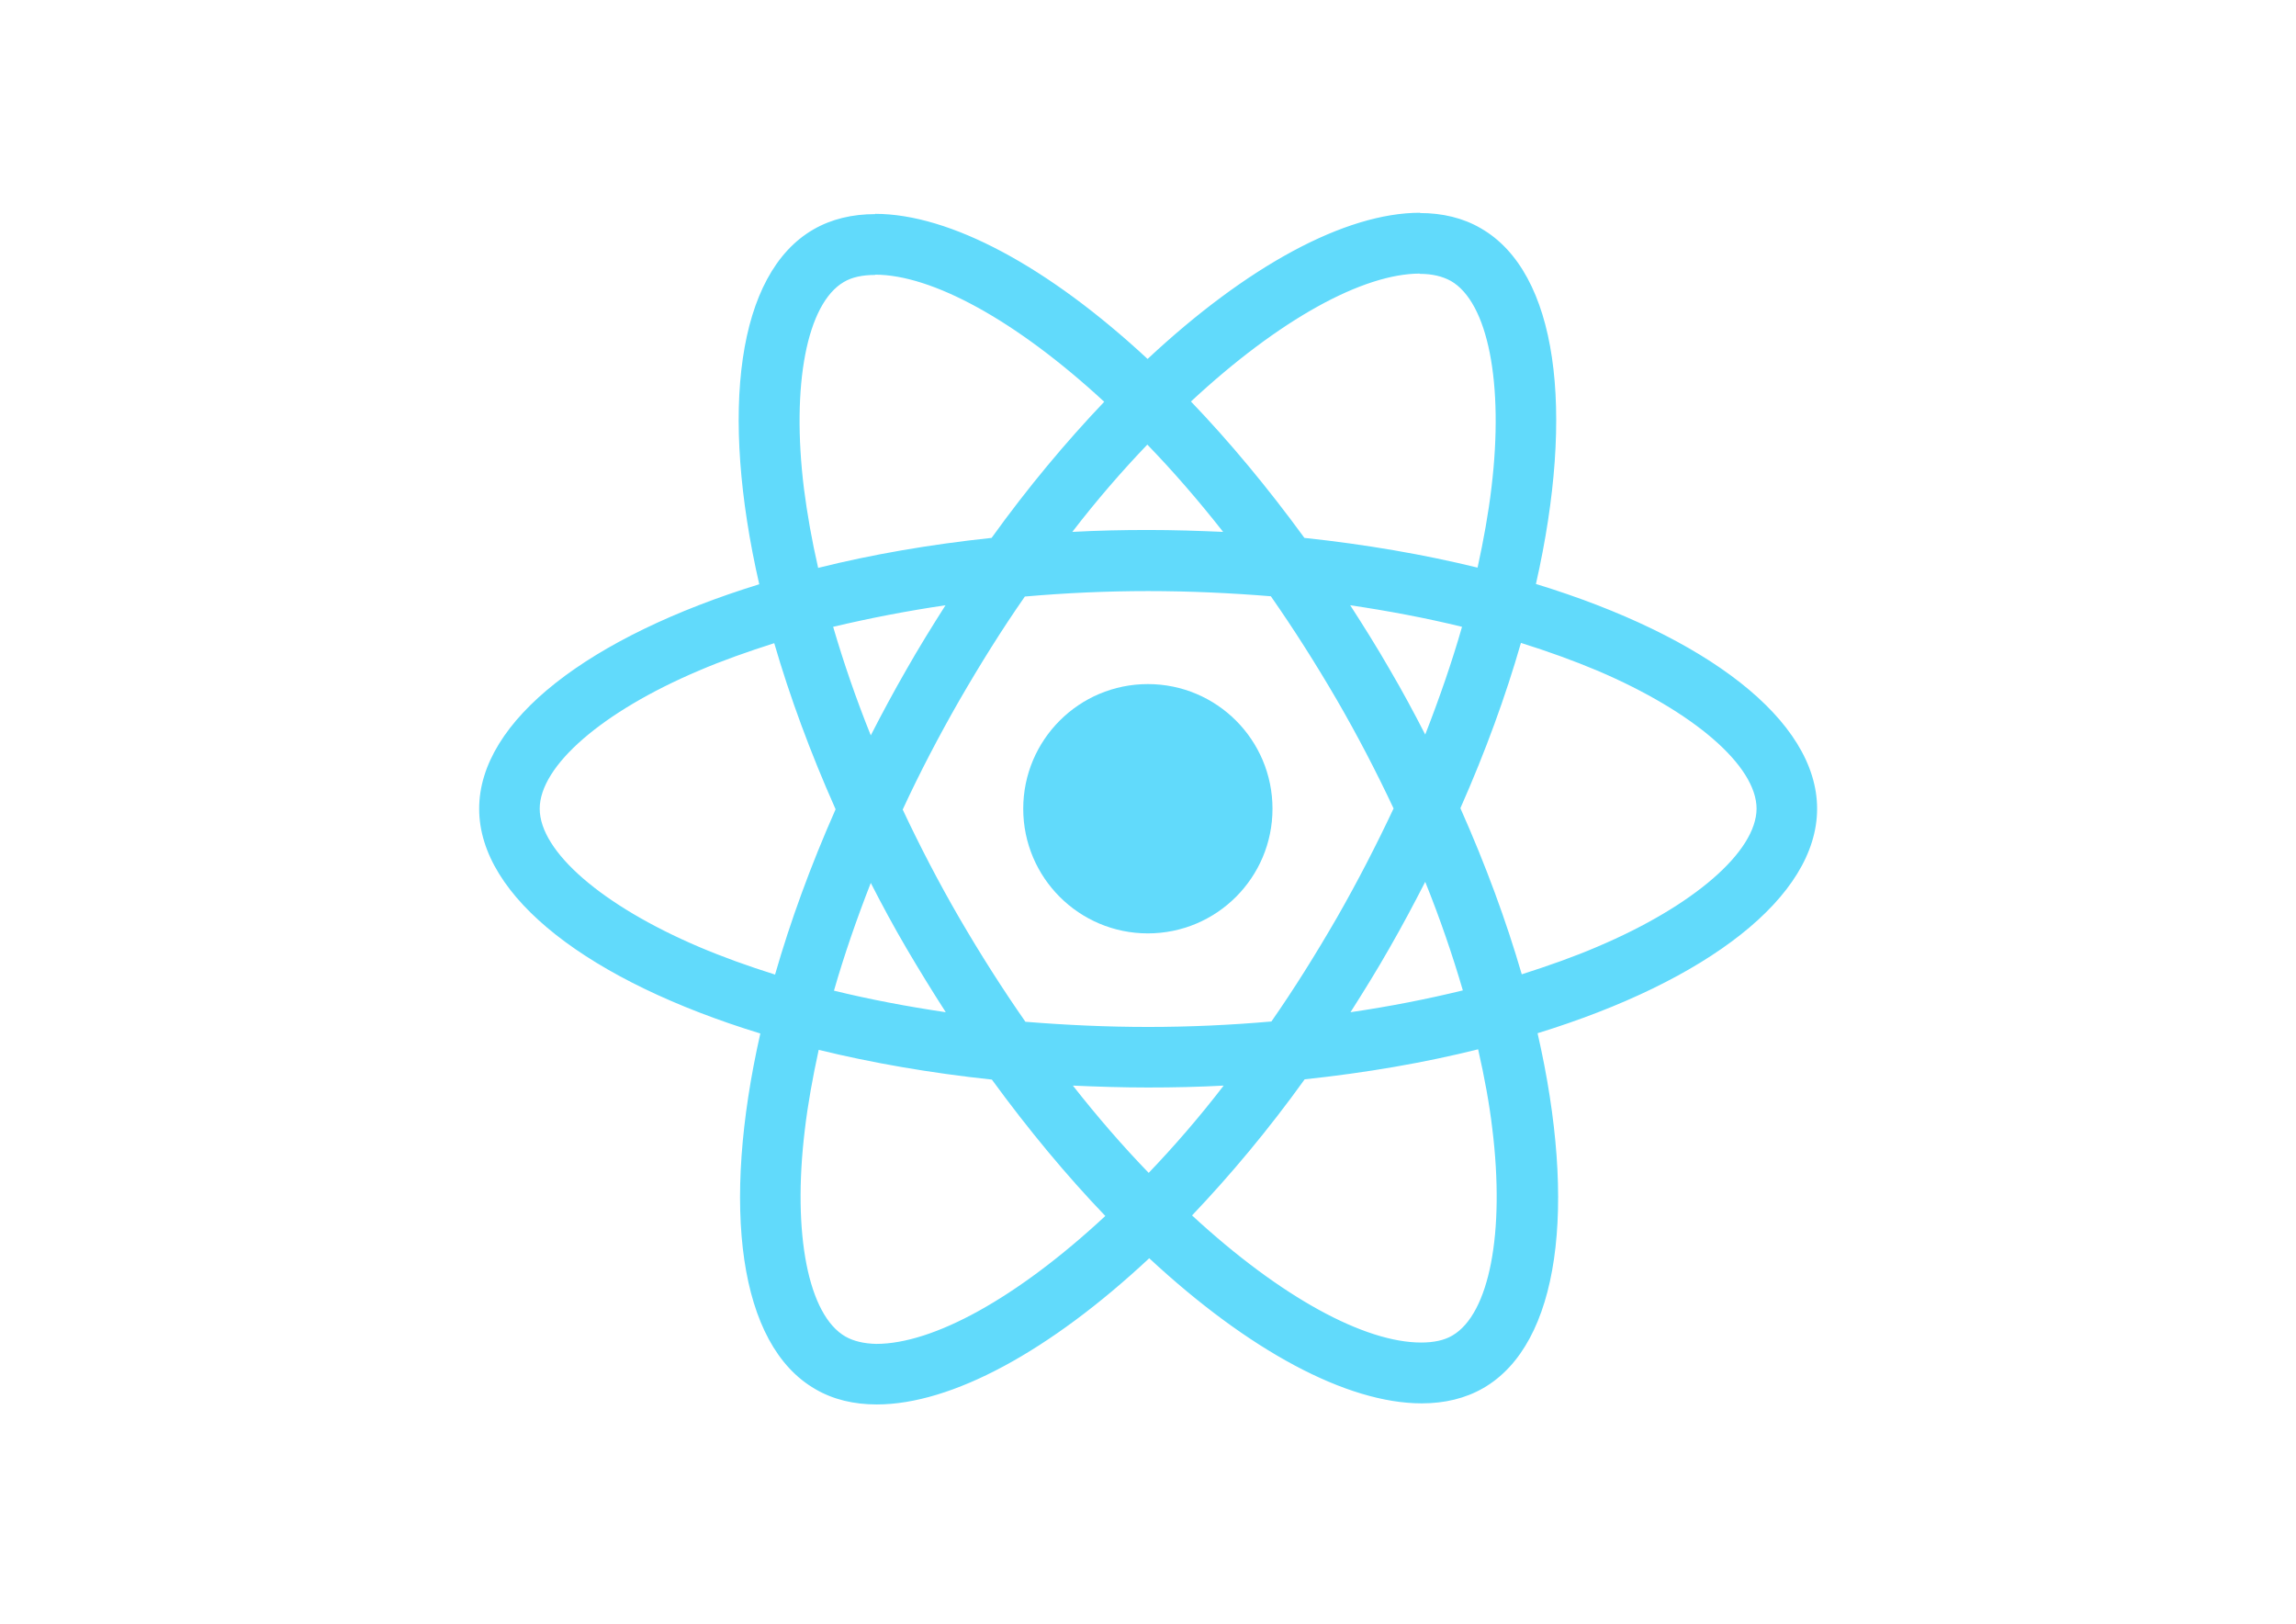
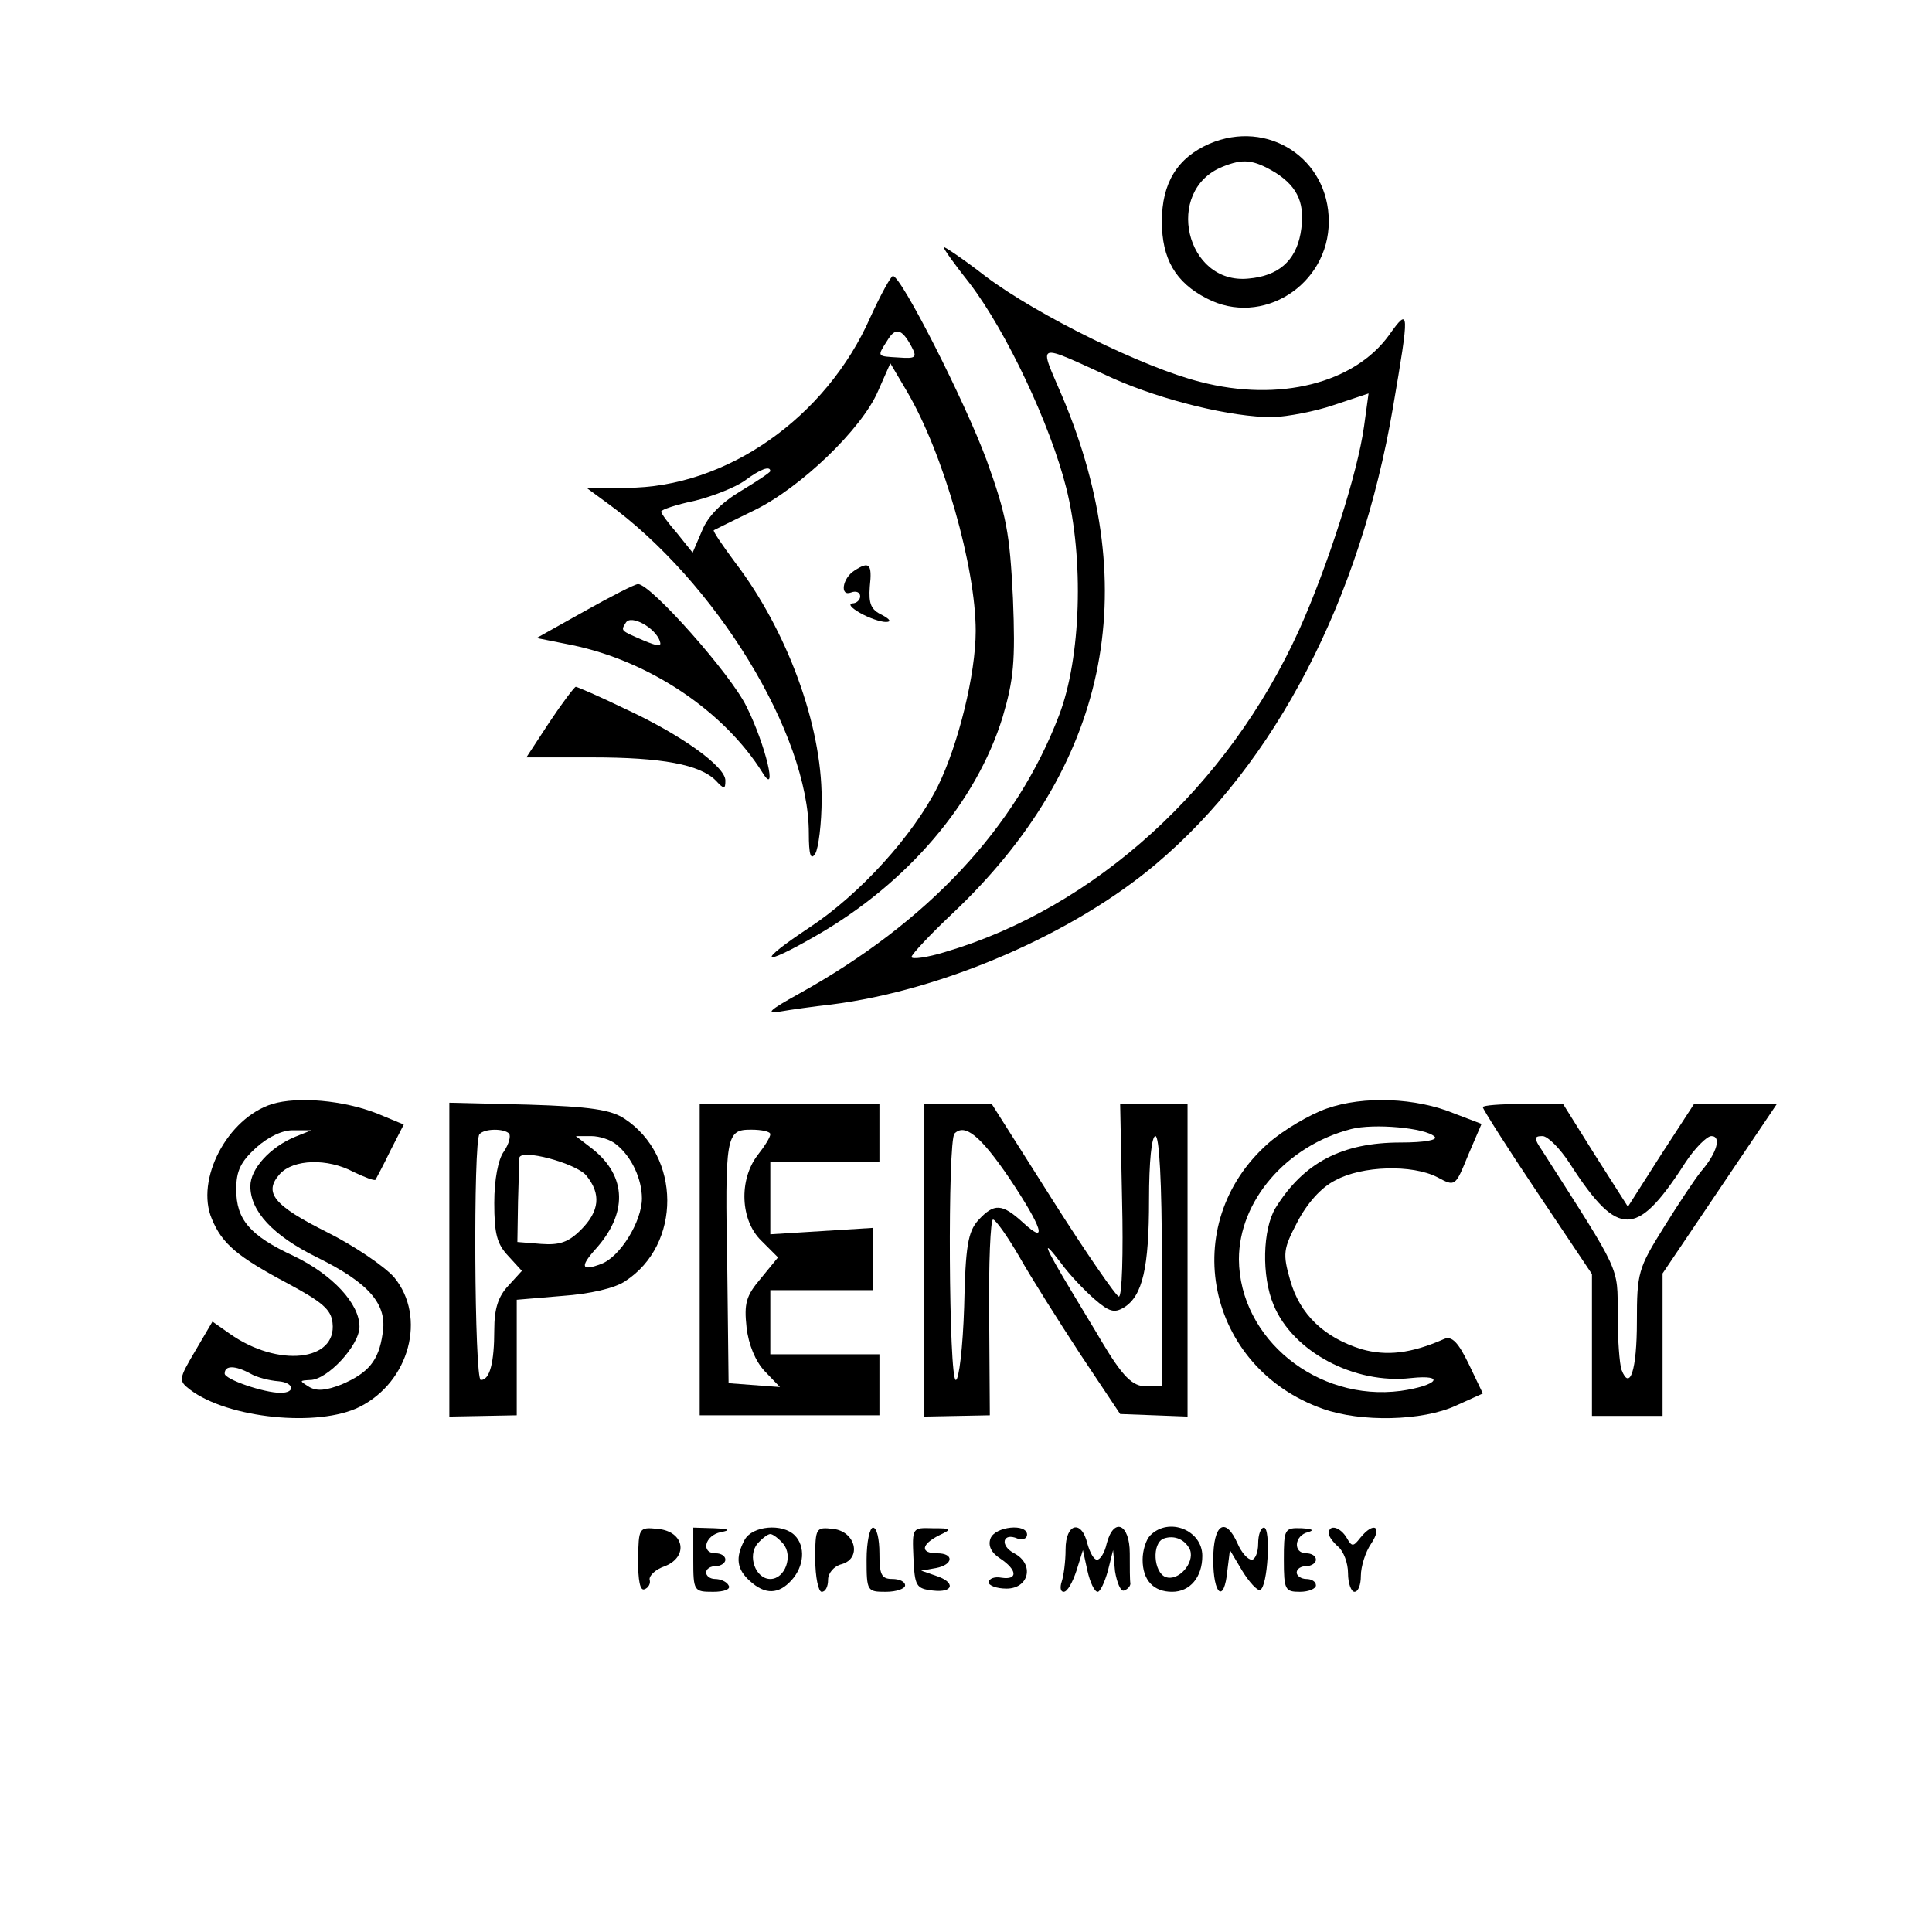
- <svg xmlns="http://www.w3.org/2000/svg" viewBox="0 0 841.9 595.3">
-   <g fill="#61DAFB">
-     <path d="M666.3 296.5c0-32.5-40.7-63.3-103.1-82.4 14.4-63.6 8-114.2-20.2-130.4-6.5-3.8-14.1-5.6-22.4-5.6v22.3c4.6 0 8.3.9 11.4 2.6 13.6 7.8 19.5 37.5 14.9 75.7-1.1 9.4-2.9 19.3-5.1 29.4-19.6-4.8-41-8.5-63.5-10.9-13.5-18.5-27.5-35.3-41.6-50 32.6-30.3 63.2-46.9 84-46.9V78c-27.5 0-63.5 19.6-99.9 53.6-36.4-33.8-72.4-53.2-99.9-53.2v22.3c20.7 0 51.4 16.5 84 46.6-14 14.7-28 31.4-41.3 49.9-22.6 2.4-44 6.1-63.6 11-2.3-10-4-19.7-5.2-29-4.7-38.2 1.1-67.9 14.6-75.8 3-1.8 6.9-2.6 11.5-2.6V78.5c-8.4 0-16 1.8-22.6 5.6-28.1 16.2-34.4 66.7-19.9 130.1-62.2 19.2-102.7 49.9-102.7 82.3 0 32.5 40.7 63.3 103.1 82.4-14.4 63.6-8 114.2 20.2 130.4 6.5 3.8 14.1 5.6 22.5 5.6 27.5 0 63.5-19.6 99.9-53.6 36.4 33.8 72.4 53.2 99.9 53.2 8.4 0 16-1.8 22.6-5.6 28.1-16.2 34.4-66.7 19.9-130.1 62-19.1 102.5-49.9 102.5-82.3zm-130.2-66.7c-3.7 12.9-8.3 26.2-13.5 39.5-4.1-8-8.4-16-13.1-24-4.6-8-9.5-15.8-14.4-23.4 14.2 2.1 27.9 4.7 41 7.9zm-45.8 106.5c-7.8 13.5-15.8 26.3-24.1 38.2-14.9 1.3-30 2-45.2 2-15.1 0-30.2-.7-45-1.9-8.3-11.9-16.4-24.6-24.2-38-7.6-13.1-14.5-26.4-20.8-39.8 6.2-13.4 13.2-26.8 20.7-39.9 7.8-13.5 15.8-26.3 24.1-38.2 14.9-1.3 30-2 45.2-2 15.1 0 30.2.7 45 1.9 8.3 11.9 16.4 24.6 24.2 38 7.6 13.1 14.5 26.4 20.8 39.8-6.3 13.4-13.2 26.8-20.7 39.9zm32.3-13c5.4 13.4 10 26.8 13.8 39.8-13.1 3.2-26.9 5.9-41.2 8 4.9-7.7 9.8-15.6 14.4-23.7 4.6-8 8.9-16.1 13-24.1zM421.2 430c-9.3-9.6-18.6-20.3-27.8-32 9 .4 18.2.7 27.5.7 9.4 0 18.7-.2 27.8-.7-9 11.7-18.3 22.4-27.5 32zm-74.4-58.9c-14.2-2.1-27.9-4.7-41-7.9 3.7-12.9 8.3-26.2 13.5-39.5 4.1 8 8.4 16 13.1 24 4.7 8 9.5 15.8 14.4 23.4zM420.7 163c9.3 9.6 18.6 20.3 27.8 32-9-.4-18.2-.7-27.5-.7-9.4 0-18.7.2-27.8.7 9-11.7 18.3-22.4 27.5-32zm-74 58.9c-4.9 7.7-9.8 15.6-14.4 23.7-4.6 8-8.9 16-13 24-5.4-13.4-10-26.8-13.8-39.8 13.1-3.1 26.9-5.8 41.2-7.9zm-90.5 125.2c-35.4-15.1-58.3-34.9-58.3-50.6 0-15.7 22.9-35.6 58.3-50.6 8.6-3.7 18-7 27.7-10.1 5.7 19.6 13.2 40 22.5 60.9-9.2 20.8-16.6 41.1-22.2 60.6-9.9-3.1-19.3-6.5-28-10.2zM310 490c-13.6-7.8-19.5-37.5-14.9-75.7 1.1-9.4 2.9-19.3 5.1-29.4 19.6 4.8 41 8.5 63.5 10.9 13.5 18.5 27.5 35.3 41.6 50-32.6 30.3-63.2 46.9-84 46.9-4.5-.1-8.3-1-11.3-2.7zm237.2-76.2c4.7 38.2-1.1 67.9-14.6 75.8-3 1.8-6.9 2.6-11.5 2.6-20.7 0-51.4-16.5-84-46.6 14-14.7 28-31.4 41.3-49.9 22.6-2.4 44-6.1 63.6-11 2.3 10.1 4.1 19.8 5.2 29.1zm38.5-66.7c-8.6 3.7-18 7-27.7 10.1-5.7-19.6-13.2-40-22.5-60.9 9.2-20.8 16.6-41.1 22.2-60.6 9.9 3.1 19.3 6.5 28.1 10.2 35.4 15.1 58.3 34.9 58.3 50.6-.1 15.7-23 35.6-58.4 50.6zM320.8 78.4z" />
-     <circle cx="420.9" cy="296.5" r="45.7" />
-     <path d="M520.5 78.1z" />
+ <svg xmlns="http://www.w3.org/2000/svg" version="1.0" width="300pt" height="301pt" viewBox="0 0 300 301" preserveAspectRatio="xMidYMid meet">
+   <g transform="translate(0,301) scale(0.1,-0.1)" fill="#000000" stroke="none">
+     <path d="M1884 2786 c-50 -22 -74 -61 -74 -121 0 -58 21 -95 70 -120 86 -45 190 21 190 120 0 98 -95 160 -186 121z m103 -45 c36 -23 47 -50 39 -95 -8 -43 -35 -66 -81 -70 -98 -10 -132 137 -41 174 32 13 48 12 83 -9z" />
+     <path d="M1470 2625 c0 -3 18 -28 41 -57 57 -75 125 -219 150 -318 28 -111 23 -265 -11 -354 -67 -176 -205 -323 -405 -434 -47 -26 -53 -32 -30 -28 17 3 53 8 80 11 174 22 377 110 506 219 186 157 318 412 369 711 26 152 26 158 -6 113 -54 -75 -171 -105 -294 -73 -88 22 -254 104 -334 164 -36 28 -66 48 -66 46z m265 -205 c77 -34 183 -60 248 -60 23 1 66 9 95 19 l54 18 -7 -51 c-10 -73 -57 -219 -101 -317 -111 -245 -318 -433 -551 -502 -29 -9 -53 -12 -53 -8 0 4 29 35 64 68 241 228 299 501 171 805 -37 87 -45 85 80 28z" />
+     <path d="M1356 2516 c-69 -157 -225 -266 -380 -266 l-61 -1 30 -22 c170 -123 315 -361 315 -515 0 -34 3 -43 10 -32 5 8 10 47 10 86 0 115 -54 262 -135 368 -20 27 -35 49 -33 50 2 1 30 15 63 31 72 35 168 127 193 186 l19 43 26 -44 c57 -97 107 -274 107 -373 0 -67 -27 -177 -59 -242 -38 -76 -121 -168 -200 -220 -83 -55 -77 -63 10 -13 143 82 250 208 291 341 17 58 20 86 16 185 -5 102 -10 129 -41 215 -34 92 -133 287 -146 287 -3 0 -19 -29 -35 -64z m64 -46 c9 -17 7 -19 -20 -17 -34 2 -34 1 -18 26 13 22 23 19 38 -9z m-220 -194 c0 -2 -21 -16 -46 -31 -30 -18 -51 -39 -60 -61 l-15 -35 -24 30 c-14 16 -25 31 -25 34 0 3 24 11 53 17 28 7 63 21 77 31 24 18 40 24 40 15z" />
+     <path d="M1331 2121 c-19 -12 -23 -41 -5 -34 8 3 14 0 14 -6 0 -6 -6 -11 -12 -11 -7 -1 -2 -7 12 -15 14 -8 32 -14 40 -14 9 0 7 4 -6 11 -17 8 -21 17 -19 44 4 36 -1 40 -24 25z" />
+     <path d="M911 2058 l-75 -42 55 -11 c121 -25 237 -103 297 -199 24 -39 5 43 -25 103 -24 50 -149 191 -169 191 -5 0 -42 -19 -83 -42z m117 -47 c3 -9 -3 -8 -25 1 -37 16 -36 15 -28 28 8 13 46 -8 53 -29z" />
+     <path d="M856 1885 l-36 -55 102 0 c109 0 168 -11 193 -36 13 -14 15 -14 15 0 0 22 -70 72 -157 112 -39 19 -74 34 -76 34 -2 0 -21 -25 -41 -55z" />
+     <path d="M424 1290 c-70 -22 -120 -118 -94 -179 16 -39 40 -59 119 -101 52 -28 67 -40 69 -61 7 -60 -85 -70 -160 -17 l-27 19 -27 -46 c-26 -44 -26 -46 -8 -60 59 -45 200 -59 264 -27 78 39 105 140 54 202 -15 17 -62 49 -104 70 -84 42 -100 62 -74 91 21 23 74 25 115 3 17 -8 32 -14 34 -12 1 2 12 22 23 45 l21 41 -41 17 c-53 21 -124 27 -164 15z m36 -51 c-39 -16 -70 -50 -70 -77 0 -39 35 -77 104 -111 81 -40 110 -73 102 -119 -6 -42 -22 -61 -64 -79 -23 -9 -38 -11 -50 -4 -16 10 -16 10 1 11 27 0 77 54 77 83 0 36 -42 81 -102 110 -69 32 -90 57 -90 104 0 29 7 43 31 65 19 17 42 28 59 27 l27 0 -25 -10z m-70 -369 c10 -6 30 -11 44 -12 24 -2 27 -18 3 -18 -26 0 -87 21 -87 30 0 13 16 13 40 0z" />
+     <path d="M2067 1283 c-26 -9 -67 -33 -91 -54 -143 -126 -97 -350 85 -414 59 -21 155 -19 207 5 l42 19 -22 46 c-16 33 -26 44 -38 39 -52 -23 -90 -27 -129 -16 -58 18 -96 54 -111 107 -12 42 -11 49 11 91 15 29 37 54 59 65 42 23 120 25 159 5 28 -15 28 -15 48 34 l21 49 -42 16 c-60 25 -142 28 -199 8z m168 -44 c5 -5 -15 -9 -53 -9 -91 0 -151 -31 -195 -102 -20 -33 -22 -106 -3 -151 30 -73 126 -124 214 -114 56 6 41 -12 -16 -20 -130 -17 -251 81 -252 205 0 91 74 177 175 203 35 9 116 2 130 -12z" />
+     <path d="M700 1048 l0 -245 53 1 52 1 0 90 0 90 71 6 c43 3 82 12 98 23 88 57 87 195 -1 253 -21 14 -53 19 -150 22 l-123 3 0 -244z m93 196 c3 -4 0 -16 -8 -28 -9 -12 -15 -44 -15 -80 0 -48 4 -64 22 -83 l21 -23 -21 -23 c-16 -17 -22 -36 -22 -69 0 -51 -7 -78 -21 -78 -10 0 -12 373 -2 383 8 9 38 9 46 1z m167 -17 c24 -19 40 -54 40 -84 0 -36 -34 -91 -63 -102 -31 -12 -34 -5 -10 22 51 56 50 114 -4 157 l-26 20 24 0 c13 0 31 -6 39 -13z m-47 -48 c24 -29 21 -56 -8 -85 -20 -20 -34 -24 -62 -22 l-37 3 1 63 c1 34 2 65 2 68 2 15 87 -8 104 -27z" />
+     <path d="M1090 1048 l0 -243 140 0 140 0 0 48 0 47 -85 0 -85 0 0 50 0 50 80 0 80 0 0 48 0 49 -80 -5 -80 -5 0 57 0 56 85 0 85 0 0 45 0 45 -140 0 -140 0 0 -242z m110 195 c0 -5 -9 -19 -20 -33 -29 -38 -27 -101 6 -133 l26 -26 -27 -33 c-23 -27 -26 -39 -22 -76 3 -27 14 -53 28 -68 l24 -25 -40 3 -40 3 -2 175 c-4 212 -2 220 37 220 17 0 30 -3 30 -7z" />
+     <path d="M1440 1047 l0 -244 51 1 51 1 -1 153 c-1 83 2 152 6 152 4 0 23 -27 41 -58 18 -32 61 -100 95 -152 l62 -93 53 -2 52 -2 0 244 0 243 -52 0 -53 0 3 -150 c2 -82 0 -150 -5 -150 -4 0 -51 68 -103 150 l-95 150 -52 0 -53 0 0 -243z m132 128 c52 -78 61 -106 22 -70 -33 30 -45 31 -70 4 -16 -18 -20 -40 -22 -135 -2 -63 -8 -114 -13 -114 -11 0 -13 373 -2 384 16 16 40 -3 85 -69z m238 -130 l0 -195 -24 0 c-22 0 -37 15 -71 72 -5 9 -26 43 -45 75 -44 73 -49 87 -17 45 13 -18 37 -43 52 -56 23 -20 31 -22 46 -13 29 18 39 62 39 168 0 59 4 99 10 99 6 0 10 -72 10 -195z" />
+     <path d="M2310 1285 c0 -3 38 -63 85 -133 l85 -127 0 -110 0 -111 55 0 55 0 0 111 0 111 89 132 89 132 -64 0 -65 0 -52 -80 -51 -80 -51 80 -50 80 -62 0 c-35 0 -63 -2 -63 -5z m135 -87 c41 -64 66 -88 90 -88 24 0 49 24 90 88 15 23 34 42 41 42 16 0 9 -26 -16 -55 -9 -11 -35 -50 -58 -87 -40 -64 -42 -71 -42 -147 0 -76 -11 -109 -24 -75 -3 9 -6 47 -6 86 0 76 6 62 -118 256 -13 19 -12 22 1 22 8 0 27 -19 42 -42z" />
+     <path d="M994 580 c0 -32 3 -49 10 -46 6 2 10 9 8 15 -1 6 9 16 24 21 37 15 30 54 -11 58 -30 3 -30 2 -31 -48z" />
+     <path d="M1080 580 c0 -49 1 -50 31 -50 17 0 28 4 24 10 -3 6 -13 10 -21 10 -8 0 -14 5 -14 10 0 6 7 10 15 10 8 0 15 5 15 10 0 6 -7 10 -15 10 -24 0 -17 28 8 33 16 3 13 5 -10 6 l-33 1 0 -50z" />
+     <path d="M1160 611 c-15 -28 -12 -46 8 -64 24 -22 45 -21 65 1 20 22 22 53 5 70 -19 19 -66 15 -78 -7z m60 -6 c16 -19 3 -55 -20 -55 -23 0 -36 36 -20 55 7 8 16 15 20 15 4 0 13 -7 20 -15z" />
+     <path d="M1270 581 c0 -28 5 -51 10 -51 6 0 10 8 10 19 0 10 9 21 21 24 32 9 22 51 -13 55 -27 3 -28 2 -28 -47z" />
+     <path d="M1350 580 c0 -49 1 -50 30 -50 17 0 30 5 30 10 0 6 -9 10 -20 10 -17 0 -20 7 -20 40 0 22 -4 40 -10 40 -5 0 -10 -22 -10 -50z" />
+     <path d="M1423 583 c2 -44 4 -48 30 -51 33 -4 36 13 5 23 l-23 8 23 4 c27 5 29 23 2 23 -27 0 -25 14 3 28 21 10 20 11 -10 11 -32 1 -32 1 -30 -46z" />
+     <path d="M1543 613 c-4 -11 1 -22 15 -31 27 -18 28 -34 2 -30 -10 2 -19 -1 -20 -7 0 -5 12 -10 28 -10 35 0 44 38 12 55 -23 12 -18 33 5 23 8 -3 15 0 15 6 0 18 -50 13 -57 -6z" />
+     <path d="M1660 596 c0 -19 -3 -41 -6 -50 -3 -9 -2 -16 3 -16 6 0 14 15 20 33 l10 32 7 -32 c4 -18 11 -33 16 -33 4 0 11 15 16 33 l8 32 3 -33 c3 -18 9 -32 14 -30 6 2 10 7 10 11 -1 4 -1 25 -1 47 0 46 -25 57 -36 15 -3 -14 -10 -25 -15 -25 -5 0 -11 11 -15 25 -9 38 -34 32 -34 -9z" />
+     <path d="M1792 618 c-7 -7 -12 -24 -12 -38 0 -32 17 -50 46 -50 28 0 47 23 47 56 0 40 -52 61 -81 32z m62 -23 c7 -20 -18 -49 -38 -42 -19 7 -22 53 -3 60 17 6 34 -2 41 -18z" />
+     <path d="M1890 580 c0 -55 17 -69 22 -17 l4 32 19 -32 c11 -18 24 -32 28 -30 12 4 17 97 6 97 -5 0 -9 -11 -9 -25 0 -14 -5 -25 -10 -25 -6 0 -16 11 -22 25 -19 43 -38 31 -38 -25z" />
+     <path d="M2000 580 c0 -47 2 -50 25 -50 14 0 25 5 25 10 0 6 -7 10 -15 10 -8 0 -15 5 -15 10 0 6 7 10 15 10 8 0 15 5 15 10 0 6 -7 10 -15 10 -21 0 -19 28 3 33 10 3 6 5 -10 6 -27 1 -28 -1 -28 -49z" />
+     <path d="M2070 621 c0 -5 7 -14 15 -21 8 -7 15 -25 15 -41 0 -16 5 -29 10 -29 6 0 10 11 10 25 0 14 7 37 16 50 18 27 4 35 -17 9 -11 -14 -13 -14 -21 0 -10 17 -28 22 -28 7z" />
  </g>
</svg>
